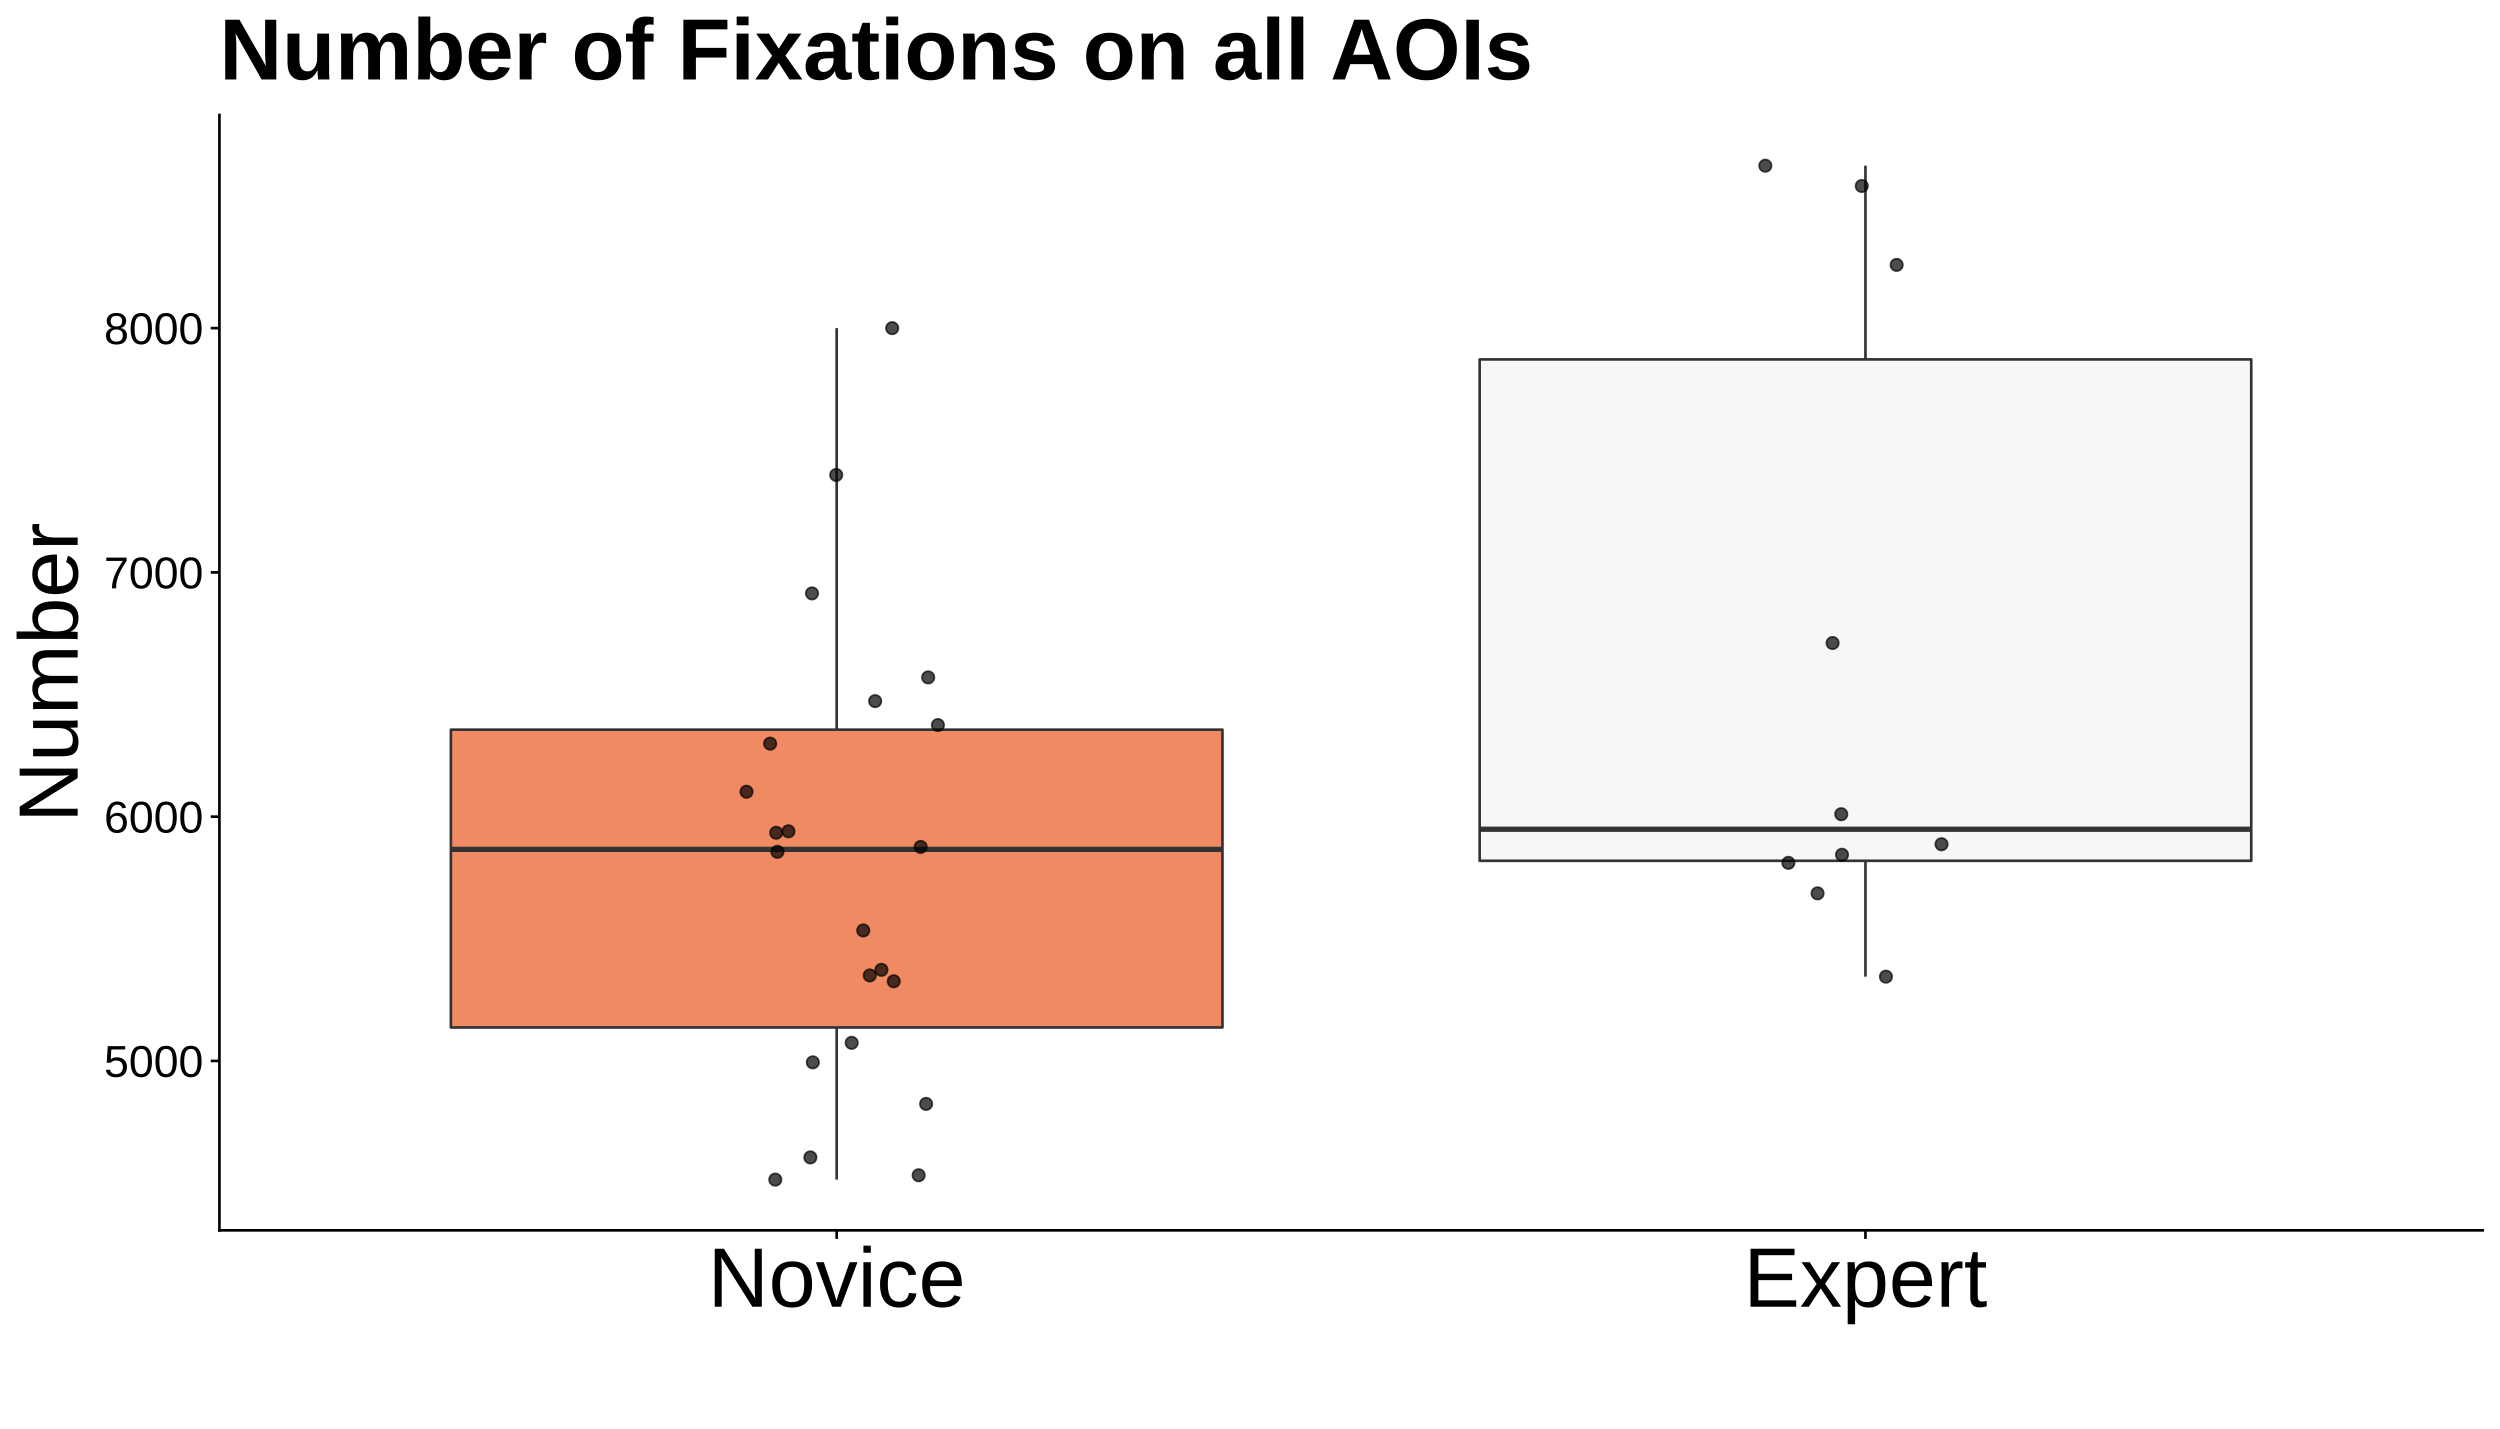
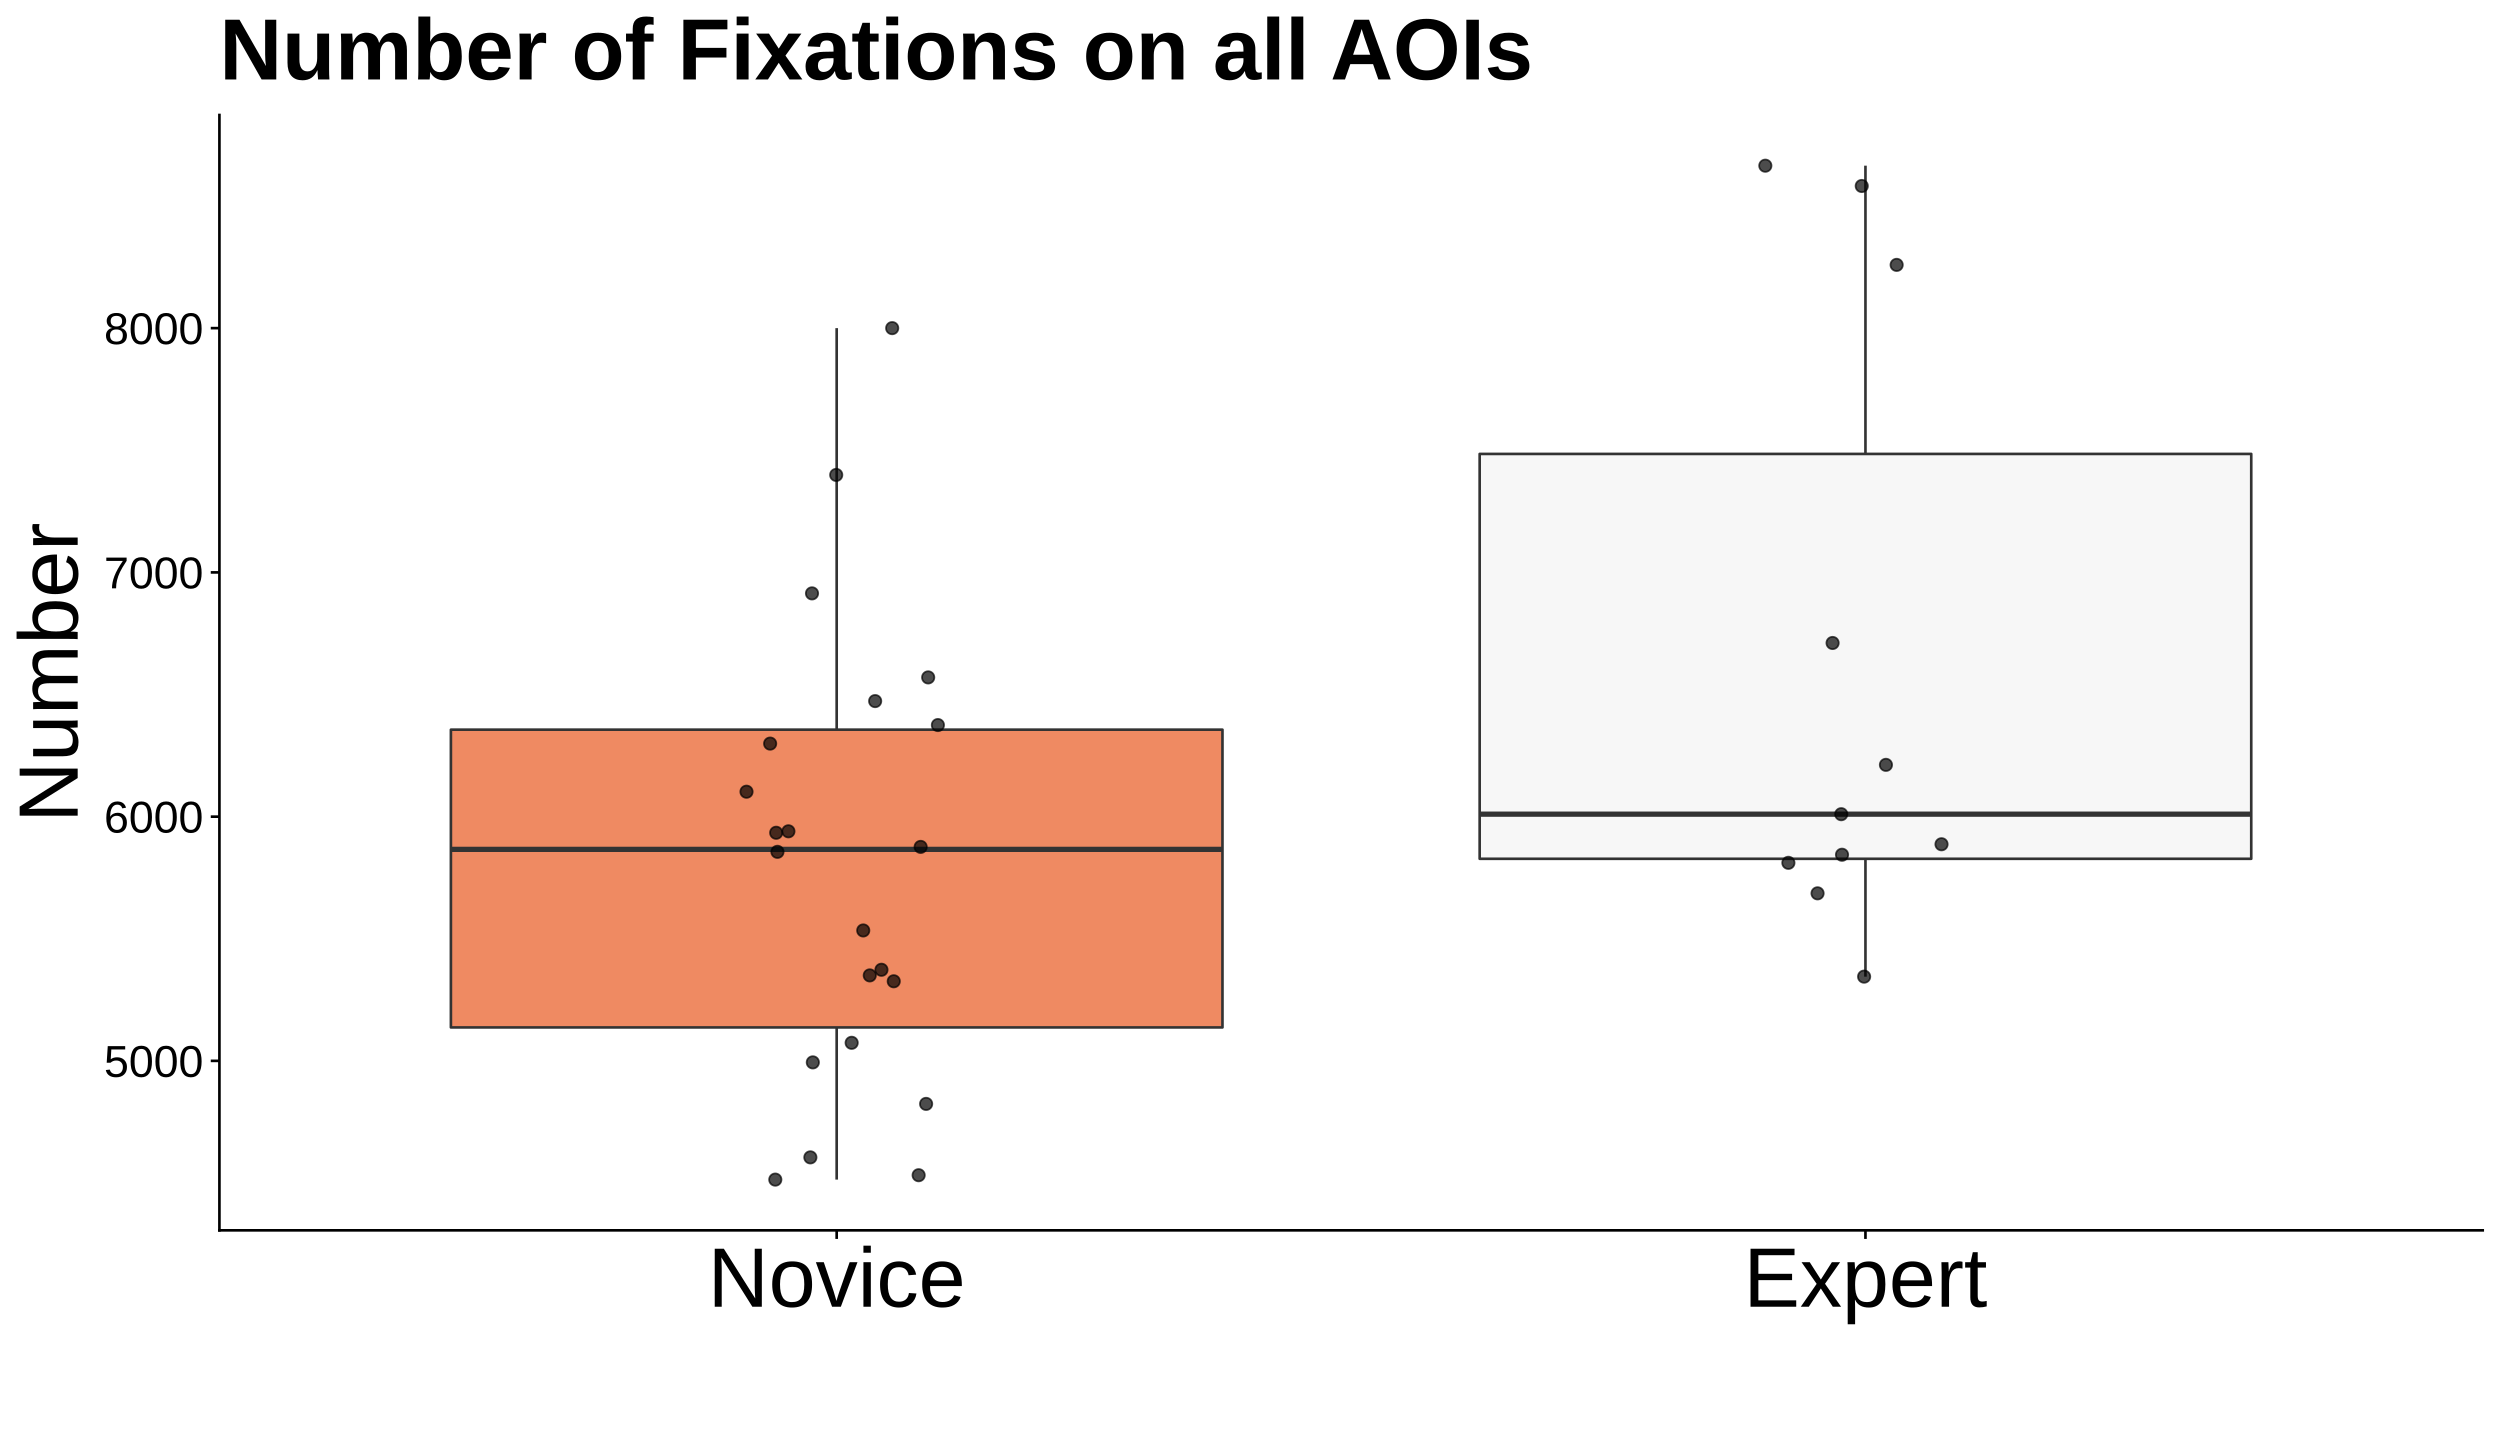
<svg xmlns="http://www.w3.org/2000/svg" class="svglite" width="1008.00pt" height="576.00pt" viewBox="0 0 1008.00 576.00">
  <defs>
    <style type="text/css">
    .svglite line, .svglite polyline, .svglite polygon, .svglite path, .svglite rect, .svglite circle {
      fill: none;
      stroke: #000000;
      stroke-linecap: round;
      stroke-linejoin: round;
      stroke-miterlimit: 10.00;
    }
    .svglite text {
      white-space: pre;
    }
  </style>
  </defs>
  <rect width="100%" height="100%" style="stroke: none; fill: none;" />
  <defs>
    <clipPath id="cpMC4wMHwxMDA4LjAwfDAuMDB8NTc2LjAw">
      <rect x="0.00" y="0.00" width="1008.00" height="576.00" />
    </clipPath>
  </defs>
  <g clip-path="url(#cpMC4wMHwxMDA4LjAwfDAuMDB8NTc2LjAw)">
</g>
  <defs>
    <clipPath id="cpODguNDd8MTAwMS4wM3w0Ni4zN3w0OTYuMDY=">
      <rect x="88.47" y="46.37" width="912.56" height="449.69" />
    </clipPath>
  </defs>
  <g clip-path="url(#cpODguNDd8MTAwMS4wM3w0Ni4zN3w0OTYuMDY=)">
-     <line x1="337.35" y1="294.21" x2="337.35" y2="132.31" style="stroke-width: 1.07; stroke: #333333; stroke-linecap: butt;" />
-     <line x1="337.35" y1="414.27" x2="337.35" y2="475.62" style="stroke-width: 1.07; stroke: #333333; stroke-linecap: butt;" />
-     <polygon points="181.80,294.21 181.80,414.27 492.90,414.27 492.90,294.21 181.80,294.21 " style="stroke-width: 1.07; stroke: #333333; fill: #EF8A62;" />
+     <line x1="337.35" y1="294.21" x2="337.35" y2="132.30" style="stroke-width: 1.07; stroke: #333333; stroke-linecap: butt;" />
+     <line x1="337.35" y1="414.26" x2="337.35" y2="475.62" style="stroke-width: 1.07; stroke: #333333; stroke-linecap: butt;" />
+     <polygon points="181.80,294.21 181.80,414.26 492.90,414.26 492.90,294.21 181.80,294.21 " style="stroke-width: 1.07; stroke: #333333; fill: #EF8A62;" />
    <line x1="181.80" y1="342.47" x2="492.90" y2="342.47" style="stroke-width: 2.13; stroke: #333333; stroke-linecap: butt;" />
-     <line x1="752.15" y1="144.91" x2="752.15" y2="66.81" style="stroke-width: 1.07; stroke: #333333; stroke-linecap: butt;" />
-     <line x1="752.15" y1="347.08" x2="752.15" y2="393.78" style="stroke-width: 1.07; stroke: #333333; stroke-linecap: butt;" />
-     <polygon points="596.60,144.91 596.60,347.08 907.70,347.08 907.70,144.91 596.60,144.91 " style="stroke-width: 1.07; stroke: #333333; fill: #F7F7F7;" />
-     <line x1="596.60" y1="334.35" x2="907.70" y2="334.35" style="stroke-width: 2.13; stroke: #333333; stroke-linecap: butt;" />
+     <line x1="752.15" y1="183.02" x2="752.15" y2="66.81" style="stroke-width: 1.07; stroke: #333333; stroke-linecap: butt;" />
+     <line x1="752.15" y1="346.26" x2="752.15" y2="393.78" style="stroke-width: 1.07; stroke: #333333; stroke-linecap: butt;" />
+     <polygon points="596.60,183.02 596.60,346.26 907.70,346.26 907.70,183.02 596.60,183.02 " style="stroke-width: 1.07; stroke: #333333; fill: #F7F7F7;" />
+     <line x1="596.60" y1="328.28" x2="907.70" y2="328.28" style="stroke-width: 2.13; stroke: #333333; stroke-linecap: butt;" />
    <circle cx="317.89" cy="335.18" r="2.49" style="stroke-width: 0.71; stroke: #000000; stroke-opacity: 0.70; fill: #000000; fill-opacity: 0.70;" />
-     <circle cx="326.74" cy="466.67" r="2.49" style="stroke-width: 0.71; stroke: #000000; stroke-opacity: 0.70; fill: #000000; fill-opacity: 0.70;" />
-     <circle cx="343.39" cy="420.47" r="2.49" style="stroke-width: 0.71; stroke: #000000; stroke-opacity: 0.70; fill: #000000; fill-opacity: 0.70;" />
-     <circle cx="371.21" cy="341.48" r="2.49" style="stroke-width: 0.71; stroke: #000000; stroke-opacity: 0.70; fill: #000000; fill-opacity: 0.70;" />
+     <circle cx="326.74" cy="466.65" r="2.49" style="stroke-width: 0.71; stroke: #000000; stroke-opacity: 0.70; fill: #000000; fill-opacity: 0.70;" />
+     <circle cx="343.39" cy="420.46" r="2.49" style="stroke-width: 0.71; stroke: #000000; stroke-opacity: 0.70; fill: #000000; fill-opacity: 0.70;" />
+     <circle cx="371.21" cy="341.47" r="2.49" style="stroke-width: 0.71; stroke: #000000; stroke-opacity: 0.70; fill: #000000; fill-opacity: 0.70;" />
    <circle cx="312.60" cy="475.62" r="2.49" style="stroke-width: 0.71; stroke: #000000; stroke-opacity: 0.70; fill: #000000; fill-opacity: 0.70;" />
-     <circle cx="370.40" cy="473.86" r="2.49" style="stroke-width: 0.71; stroke: #000000; stroke-opacity: 0.70; fill: #000000; fill-opacity: 0.70;" />
+     <circle cx="370.40" cy="473.84" r="2.49" style="stroke-width: 0.71; stroke: #000000; stroke-opacity: 0.70; fill: #000000; fill-opacity: 0.70;" />
    <circle cx="374.24" cy="273.13" r="2.49" style="stroke-width: 0.71; stroke: #000000; stroke-opacity: 0.70; fill: #000000; fill-opacity: 0.70;" />
-     <circle cx="350.69" cy="393.29" r="2.49" style="stroke-width: 0.71; stroke: #000000; stroke-opacity: 0.70; fill: #000000; fill-opacity: 0.70;" />
+     <circle cx="350.69" cy="393.28" r="2.49" style="stroke-width: 0.71; stroke: #000000; stroke-opacity: 0.70; fill: #000000; fill-opacity: 0.70;" />
    <circle cx="348.06" cy="375.16" r="2.49" style="stroke-width: 0.71; stroke: #000000; stroke-opacity: 0.70; fill: #000000; fill-opacity: 0.70;" />
-     <circle cx="300.99" cy="319.23" r="2.49" style="stroke-width: 0.71; stroke: #000000; stroke-opacity: 0.70; fill: #000000; fill-opacity: 0.70;" />
+     <circle cx="300.99" cy="319.22" r="2.49" style="stroke-width: 0.71; stroke: #000000; stroke-opacity: 0.70; fill: #000000; fill-opacity: 0.70;" />
    <circle cx="312.96" cy="335.77" r="2.49" style="stroke-width: 0.71; stroke: #000000; stroke-opacity: 0.70; fill: #000000; fill-opacity: 0.70;" />
-     <circle cx="310.52" cy="299.83" r="2.49" style="stroke-width: 0.71; stroke: #000000; stroke-opacity: 0.70; fill: #000000; fill-opacity: 0.70;" />
-     <circle cx="352.86" cy="282.69" r="2.49" style="stroke-width: 0.71; stroke: #000000; stroke-opacity: 0.70; fill: #000000; fill-opacity: 0.70;" />
-     <circle cx="327.73" cy="428.34" r="2.49" style="stroke-width: 0.71; stroke: #000000; stroke-opacity: 0.70; fill: #000000; fill-opacity: 0.70;" />
-     <circle cx="359.73" cy="132.31" r="2.49" style="stroke-width: 0.71; stroke: #000000; stroke-opacity: 0.70; fill: #000000; fill-opacity: 0.70;" />
-     <circle cx="337.16" cy="191.50" r="2.49" style="stroke-width: 0.71; stroke: #000000; stroke-opacity: 0.70; fill: #000000; fill-opacity: 0.70;" />
-     <circle cx="355.40" cy="391.02" r="2.49" style="stroke-width: 0.71; stroke: #000000; stroke-opacity: 0.70; fill: #000000; fill-opacity: 0.70;" />
+     <circle cx="310.52" cy="299.82" r="2.49" style="stroke-width: 0.71; stroke: #000000; stroke-opacity: 0.70; fill: #000000; fill-opacity: 0.70;" />
+     <circle cx="352.86" cy="282.68" r="2.49" style="stroke-width: 0.71; stroke: #000000; stroke-opacity: 0.70; fill: #000000; fill-opacity: 0.70;" />
+     <circle cx="327.73" cy="428.35" r="2.49" style="stroke-width: 0.71; stroke: #000000; stroke-opacity: 0.70; fill: #000000; fill-opacity: 0.70;" />
+     <circle cx="359.73" cy="132.30" r="2.49" style="stroke-width: 0.71; stroke: #000000; stroke-opacity: 0.70; fill: #000000; fill-opacity: 0.70;" />
+     <circle cx="337.16" cy="191.49" r="2.49" style="stroke-width: 0.71; stroke: #000000; stroke-opacity: 0.70; fill: #000000; fill-opacity: 0.70;" />
+     <circle cx="355.40" cy="391.01" r="2.49" style="stroke-width: 0.71; stroke: #000000; stroke-opacity: 0.70; fill: #000000; fill-opacity: 0.70;" />
    <circle cx="378.16" cy="292.34" r="2.49" style="stroke-width: 0.71; stroke: #000000; stroke-opacity: 0.70; fill: #000000; fill-opacity: 0.70;" />
-     <circle cx="327.40" cy="239.26" r="2.49" style="stroke-width: 0.71; stroke: #000000; stroke-opacity: 0.70; fill: #000000; fill-opacity: 0.70;" />
+     <circle cx="327.40" cy="239.25" r="2.49" style="stroke-width: 0.71; stroke: #000000; stroke-opacity: 0.70; fill: #000000; fill-opacity: 0.70;" />
    <circle cx="360.36" cy="395.65" r="2.49" style="stroke-width: 0.71; stroke: #000000; stroke-opacity: 0.70; fill: #000000; fill-opacity: 0.70;" />
    <circle cx="373.41" cy="445.09" r="2.49" style="stroke-width: 0.71; stroke: #000000; stroke-opacity: 0.70; fill: #000000; fill-opacity: 0.70;" />
    <circle cx="313.47" cy="343.46" r="2.49" style="stroke-width: 0.71; stroke: #000000; stroke-opacity: 0.70; fill: #000000; fill-opacity: 0.70;" />
-     <circle cx="764.73" cy="106.81" r="2.49" style="stroke-width: 0.71; stroke: #000000; stroke-opacity: 0.70; fill: #000000; fill-opacity: 0.70;" />
-     <circle cx="721.08" cy="347.90" r="2.49" style="stroke-width: 0.71; stroke: #000000; stroke-opacity: 0.70; fill: #000000; fill-opacity: 0.70;" />
-     <circle cx="732.84" cy="360.20" r="2.49" style="stroke-width: 0.71; stroke: #000000; stroke-opacity: 0.70; fill: #000000; fill-opacity: 0.70;" />
-     <circle cx="742.70" cy="344.64" r="2.49" style="stroke-width: 0.71; stroke: #000000; stroke-opacity: 0.70; fill: #000000; fill-opacity: 0.70;" />
+     <circle cx="764.73" cy="106.80" r="2.49" style="stroke-width: 0.71; stroke: #000000; stroke-opacity: 0.70; fill: #000000; fill-opacity: 0.70;" />
+     <circle cx="721.08" cy="347.89" r="2.49" style="stroke-width: 0.71; stroke: #000000; stroke-opacity: 0.70; fill: #000000; fill-opacity: 0.70;" />
+     <circle cx="732.84" cy="360.19" r="2.49" style="stroke-width: 0.71; stroke: #000000; stroke-opacity: 0.70; fill: #000000; fill-opacity: 0.70;" />
+     <circle cx="742.70" cy="344.63" r="2.49" style="stroke-width: 0.71; stroke: #000000; stroke-opacity: 0.70; fill: #000000; fill-opacity: 0.70;" />
    <circle cx="711.78" cy="66.81" r="2.49" style="stroke-width: 0.71; stroke: #000000; stroke-opacity: 0.70; fill: #000000; fill-opacity: 0.70;" />
-     <circle cx="742.39" cy="328.29" r="2.49" style="stroke-width: 0.71; stroke: #000000; stroke-opacity: 0.70; fill: #000000; fill-opacity: 0.70;" />
+     <circle cx="742.39" cy="328.28" r="2.49" style="stroke-width: 0.71; stroke: #000000; stroke-opacity: 0.70; fill: #000000; fill-opacity: 0.70;" />
    <circle cx="782.82" cy="340.40" r="2.49" style="stroke-width: 0.71; stroke: #000000; stroke-opacity: 0.70; fill: #000000; fill-opacity: 0.70;" />
-     <circle cx="738.90" cy="259.26" r="2.49" style="stroke-width: 0.71; stroke: #000000; stroke-opacity: 0.70; fill: #000000; fill-opacity: 0.70;" />
+     <circle cx="738.90" cy="259.25" r="2.49" style="stroke-width: 0.71; stroke: #000000; stroke-opacity: 0.70; fill: #000000; fill-opacity: 0.70;" />
    <circle cx="750.66" cy="74.99" r="2.49" style="stroke-width: 0.71; stroke: #000000; stroke-opacity: 0.70; fill: #000000; fill-opacity: 0.70;" />
-     <circle cx="760.41" cy="393.79" r="2.49" style="stroke-width: 0.71; stroke: #000000; stroke-opacity: 0.70; fill: #000000; fill-opacity: 0.70;" />
+     <circle cx="760.41" cy="308.39" r="2.49" style="stroke-width: 0.71; stroke: #000000; stroke-opacity: 0.70; fill: #000000; fill-opacity: 0.70;" />
+     <circle cx="751.61" cy="393.78" r="2.49" style="stroke-width: 0.71; stroke: #000000; stroke-opacity: 0.70; fill: #000000; fill-opacity: 0.70;" />
  </g>
  <g clip-path="url(#cpMC4wMHwxMDA4LjAwfDAuMDB8NTc2LjAw)">
    <polyline points="88.47,496.06 88.47,46.37 " style="stroke-width: 1.07; stroke-linecap: square;" />
    <text x="81.99" y="434.20" text-anchor="end" style="font-size: 18.00px; font-family: &quot;Arial&quot;;" textLength="40.03px" lengthAdjust="spacingAndGlyphs">5000</text>
-     <text x="81.99" y="335.72" text-anchor="end" style="font-size: 18.00px; font-family: &quot;Arial&quot;;" textLength="40.03px" lengthAdjust="spacingAndGlyphs">6000</text>
+     <text x="81.99" y="335.71" text-anchor="end" style="font-size: 18.00px; font-family: &quot;Arial&quot;;" textLength="40.03px" lengthAdjust="spacingAndGlyphs">6000</text>
    <text x="81.99" y="237.23" text-anchor="end" style="font-size: 18.00px; font-family: &quot;Arial&quot;;" textLength="40.03px" lengthAdjust="spacingAndGlyphs">7000</text>
    <text x="81.99" y="138.75" text-anchor="end" style="font-size: 18.00px; font-family: &quot;Arial&quot;;" textLength="40.03px" lengthAdjust="spacingAndGlyphs">8000</text>
-     <polyline points="84.98,427.76 88.47,427.76 " style="stroke-width: 1.07; stroke-linecap: butt;" />
+     <polyline points="84.98,427.75 88.47,427.75 " style="stroke-width: 1.07; stroke-linecap: butt;" />
    <polyline points="84.98,329.27 88.47,329.27 " style="stroke-width: 1.07; stroke-linecap: butt;" />
    <polyline points="84.98,230.79 88.47,230.79 " style="stroke-width: 1.07; stroke-linecap: butt;" />
-     <polyline points="84.98,132.31 88.47,132.31 " style="stroke-width: 1.07; stroke-linecap: butt;" />
+     <polyline points="84.98,132.30 88.47,132.30 " style="stroke-width: 1.07; stroke-linecap: butt;" />
    <polyline points="88.47,496.06 1001.03,496.06 " style="stroke-width: 1.07; stroke-linecap: square;" />
    <polyline points="337.35,499.55 337.35,496.06 " style="stroke-width: 1.07; stroke-linecap: butt;" />
    <polyline points="752.15,499.55 752.15,496.06 " style="stroke-width: 1.07; stroke-linecap: butt;" />
    <text x="337.35" y="526.88" text-anchor="middle" style="font-size: 34.00px; font-family: &quot;Arial&quot;;" textLength="103.92px" lengthAdjust="spacingAndGlyphs">Novice</text>
    <text x="752.15" y="526.88" text-anchor="middle" style="font-size: 34.00px; font-family: &quot;Arial&quot;;" textLength="98.26px" lengthAdjust="spacingAndGlyphs">Expert</text>
    <text transform="translate(31.32,271.22) rotate(-90)" text-anchor="middle" style="font-size: 34.00px; font-family: &quot;Arial&quot;;" textLength="120.91px" lengthAdjust="spacingAndGlyphs">Number</text>
    <text x="88.47" y="32.03" style="font-size: 35.00px; font-weight: bold; font-family: &quot;Arial&quot;;" textLength="529.58px" lengthAdjust="spacingAndGlyphs">Number of Fixations on all AOIs</text>
  </g>
</svg>
